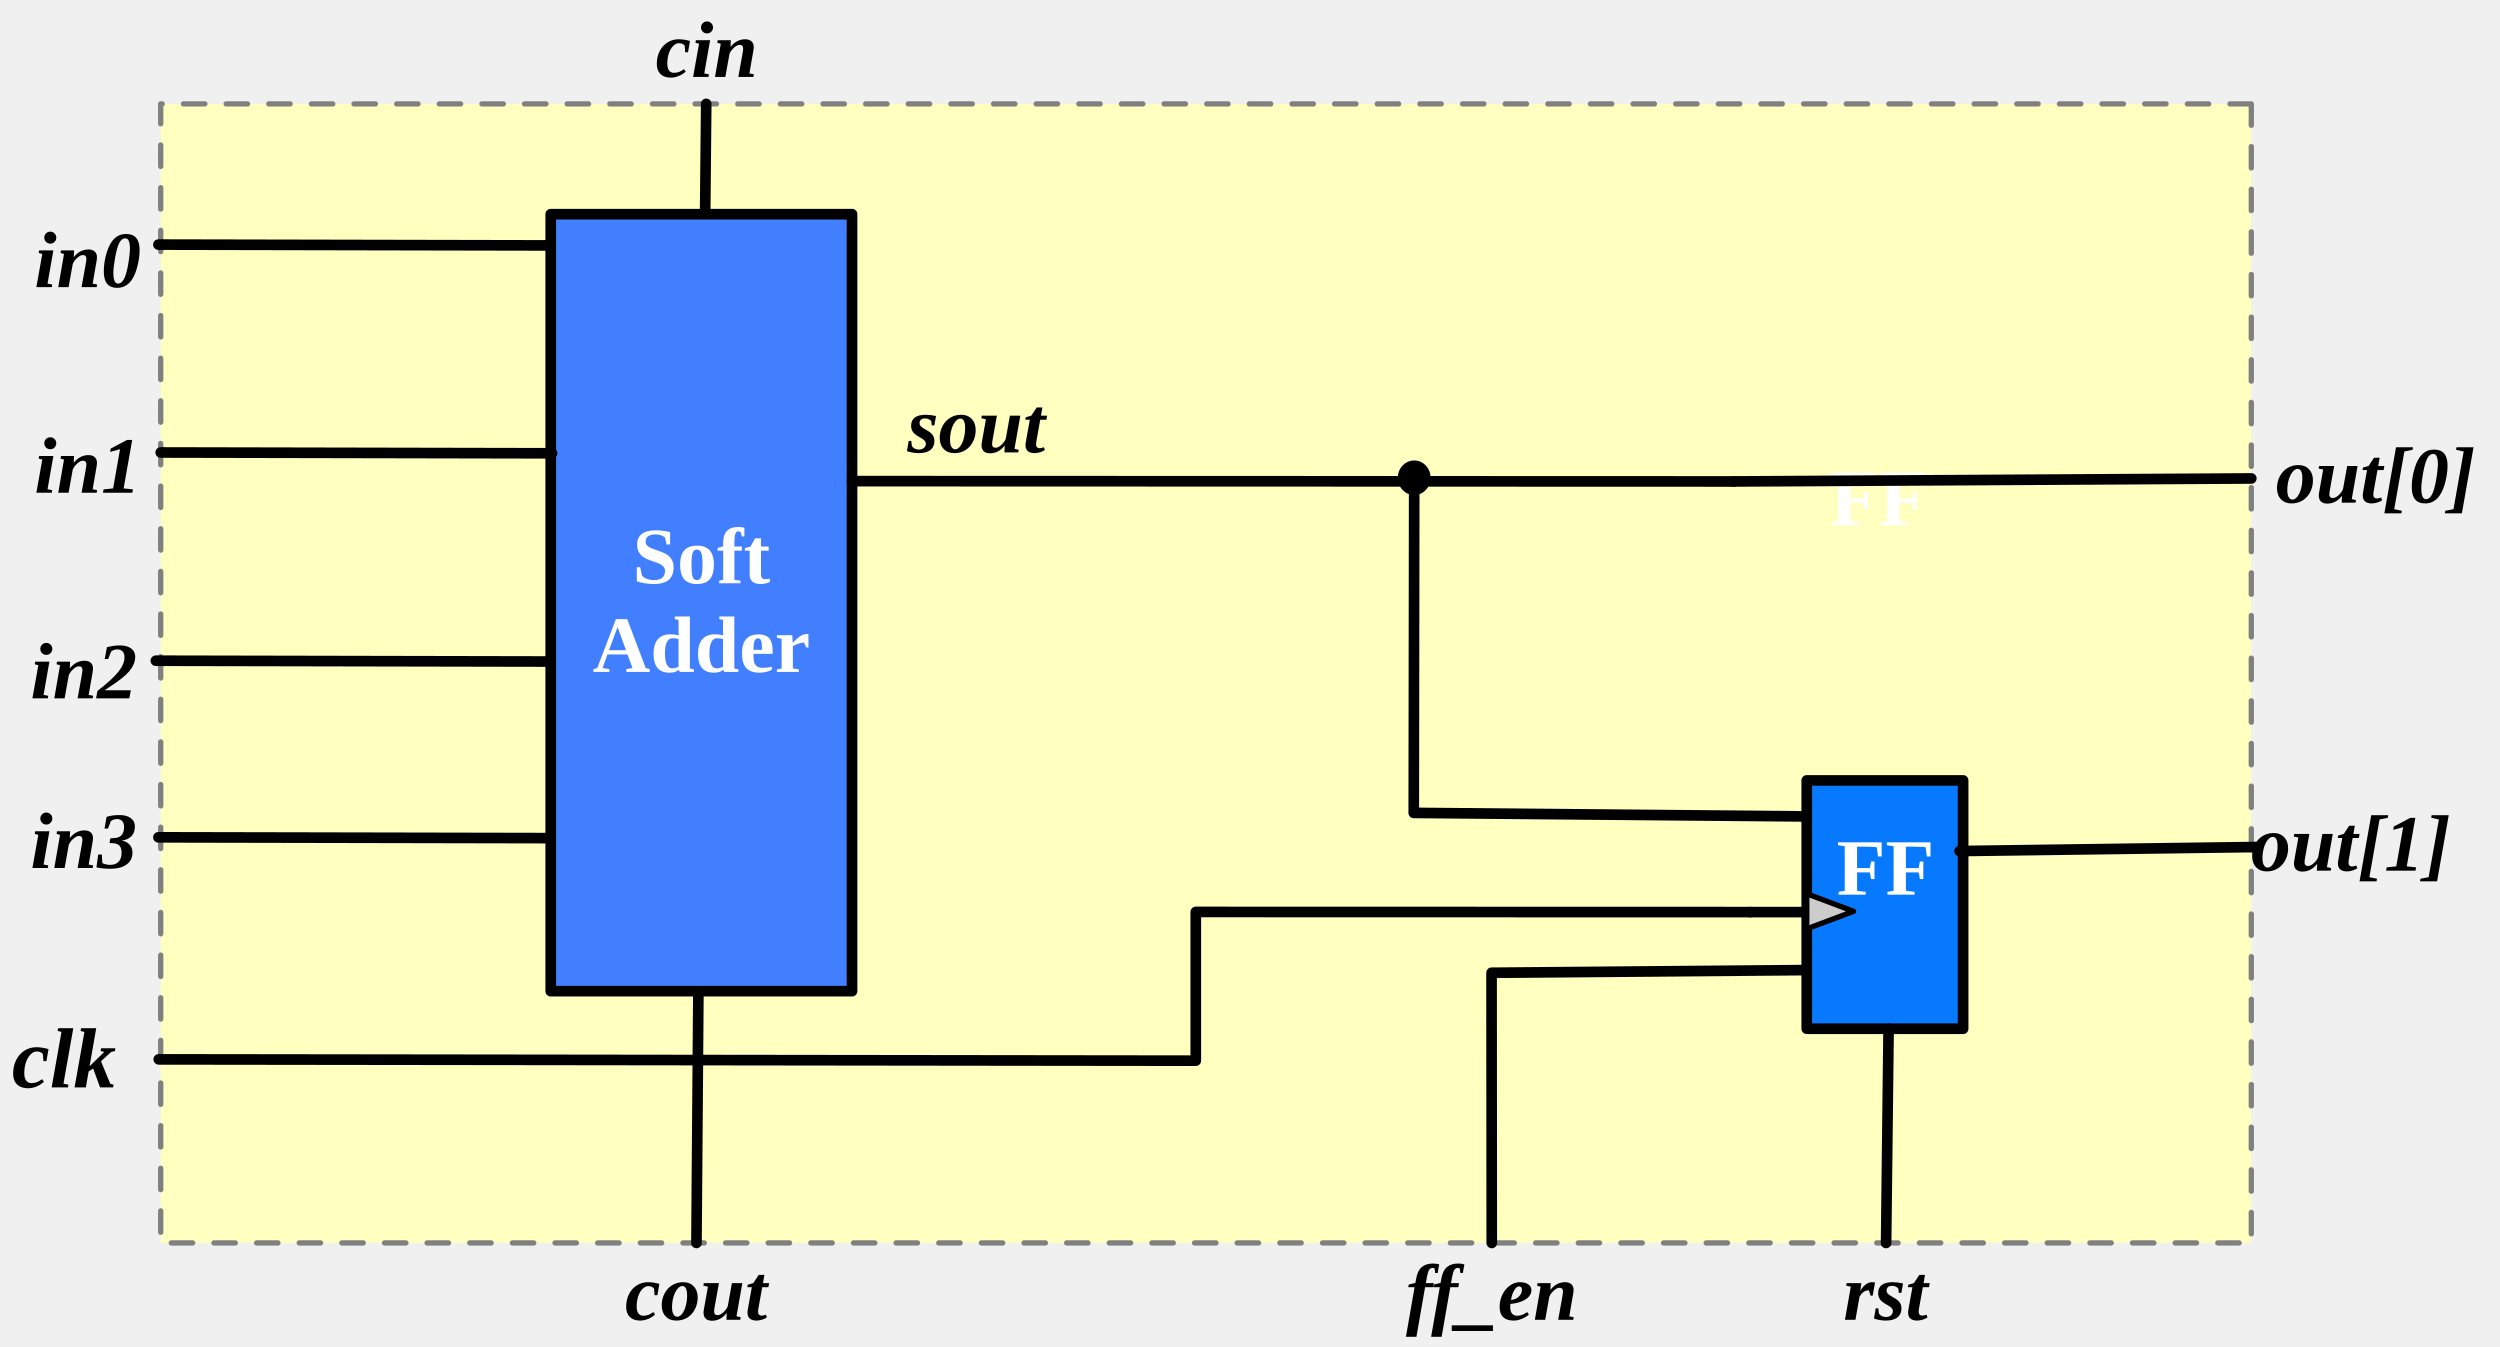
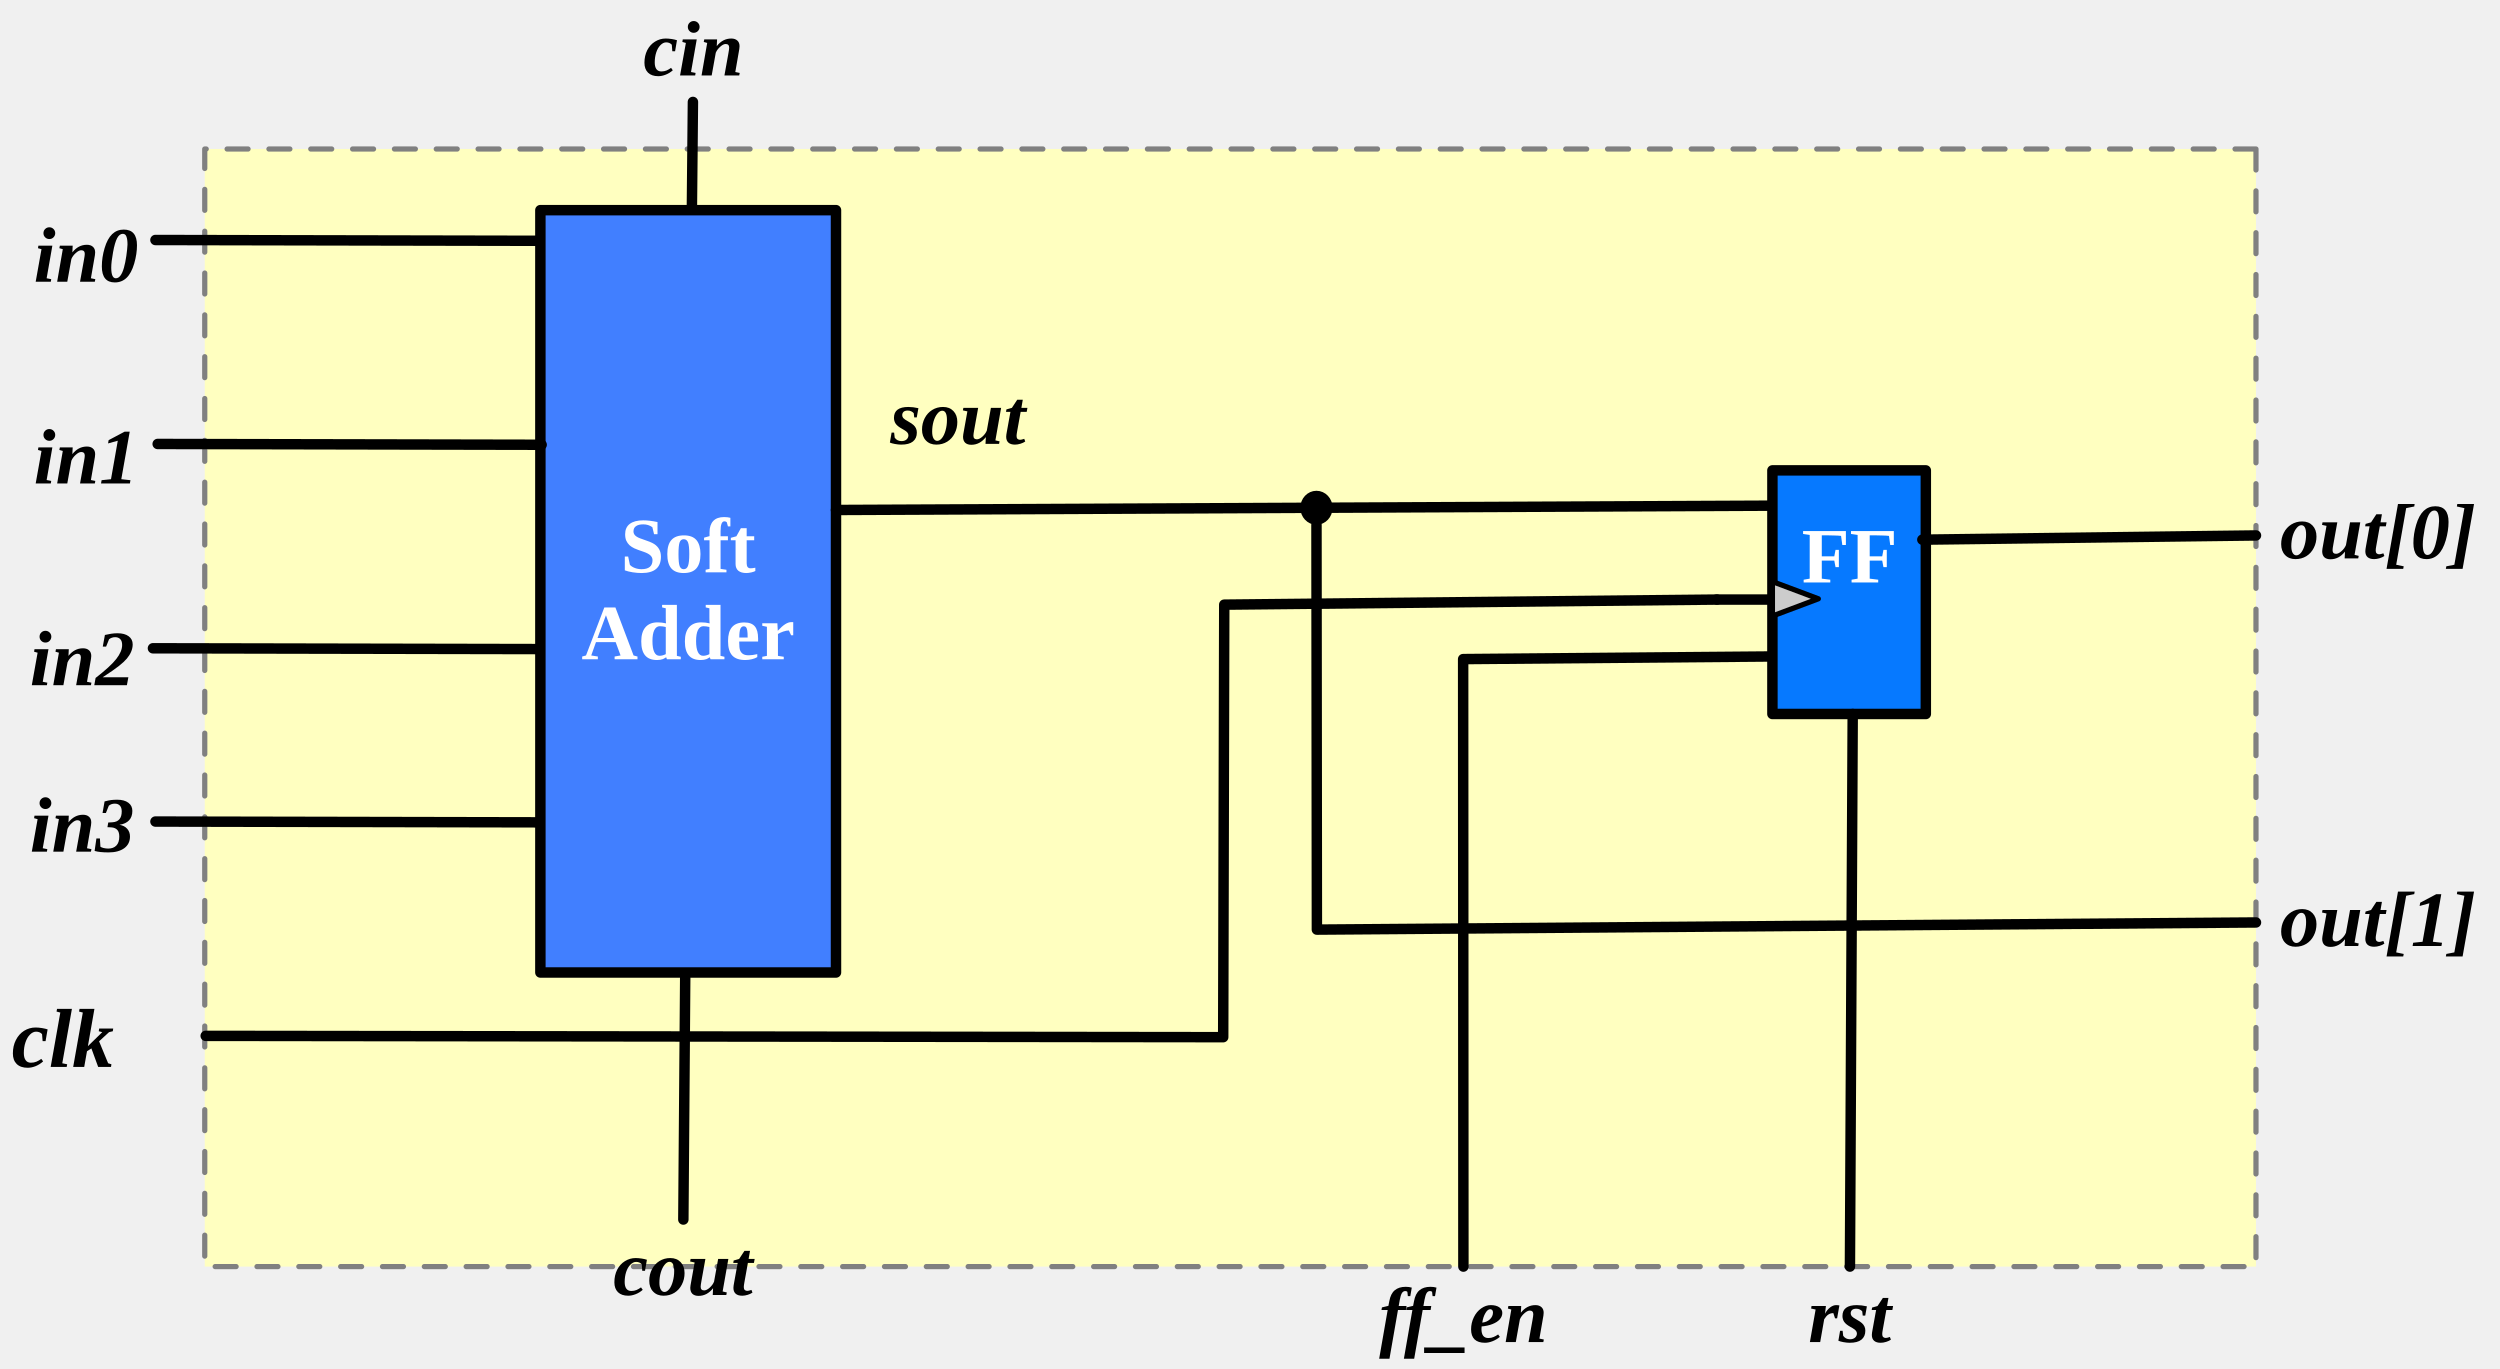
- <svg xmlns="http://www.w3.org/2000/svg" version="1.1" viewBox="131.625 187.22 469.1 252.718" width="469.1" height="252.718">
+ <svg xmlns="http://www.w3.org/2000/svg" version="1.1" viewBox="131.625 187.22 478.1 261.718" width="478.1" height="261.718">
  <defs />
  <g id="ale" stroke-dasharray="none" fill="none" stroke="none" fill-opacity="1" stroke-opacity="1">
+     <g id="ale_bottom">
+       <g id="Graphic_284">
+         <rect x="170.781" y="215.716" width="392.278" height="213.727" fill="#ffffc0" />
+         <path d="M 563.059 215.716 L 170.781 215.716 L 170.781 429.443 L 563.059 429.443 Z" stroke="gray" stroke-linecap="round" stroke-linejoin="round" stroke-dasharray="4.0,4.0" stroke-width="1" />
+       </g>
+     </g>
    <g id="ale_图层_1">
-       <g id="Graphic_195">
-         <rect x="161.781" y="206.716" width="392.278" height="213.727" fill="#ffffc0" />
-         <path d="M 554.059 206.716 L 161.781 206.716 L 161.781 420.443 L 554.059 420.443 Z" stroke="gray" stroke-linecap="round" stroke-linejoin="round" stroke-dasharray="4.0,4.0" stroke-width="1" />
-       </g>
      <g id="Graphic_151">
        <rect x="234.966" y="227.407" width="56.534" height="145.795" fill="#417fff" />
        <rect x="234.966" y="227.407" width="56.534" height="145.795" stroke="black" stroke-linecap="round" stroke-linejoin="round" stroke-width="2" />
        <text transform="translate(239.9664 283.6672)" fill="white">
          <tspan font-family="Times New Roman" font-weight="bold" font-size="15" fill="white" x="10.351" y="13" xml:space="preserve">Soft</tspan>
          <tspan font-family="Times New Roman" font-weight="bold" font-size="15" fill="white" x="2.851" y="29.637" xml:space="preserve">Adder</tspan>
        </text>
      </g>
      <g id="Line_149">
        <line x1="161.781" y1="272.124" x2="235.21" y2="272.277" stroke="black" stroke-linecap="round" stroke-linejoin="round" stroke-width="2" />
      </g>
      <g id="Line_148">
        <line x1="160.875" y1="311.197" x2="234.304" y2="311.349" stroke="black" stroke-linecap="round" stroke-linejoin="round" stroke-width="2" />
      </g>
      <g id="Graphic_97">
        <text transform="translate(137.3314 337.0951)" fill="black">
          <tspan font-family="Times New Roman" font-style="italic" font-weight="bold" font-size="15" fill="black" x="0" y="13" xml:space="preserve">in3</tspan>
        </text>
      </g>
      <g id="Graphic_95">
        <text transform="translate(138.0753 228.0926)" fill="black">
          <tspan font-family="Times New Roman" font-style="italic" font-weight="bold" font-size="15" fill="black" x="0" y="13" xml:space="preserve">in0</tspan>
        </text>
      </g>
      <g id="Graphic_94">
        <text transform="translate(138.0753 266.6768)" fill="black">
          <tspan font-family="Times New Roman" font-style="italic" font-weight="bold" font-size="15" fill="black" x="0" y="13" xml:space="preserve">in1</tspan>
        </text>
      </g>
      <g id="Graphic_93">
        <text transform="translate(137.3314 305.261)" fill="black">
          <tspan font-family="Times New Roman" font-style="italic" font-weight="bold" font-size="15" fill="black" x="0" y="13" xml:space="preserve">in2</tspan>
        </text>
      </g>
-       <g id="Graphic_80">
-         <text transform="translate(475.0388 272.7481)" fill="white">
-           <tspan font-family="Times New Roman" font-weight="bold" font-size="15" fill="white" x="0" y="13" xml:space="preserve">FF</tspan>
-         </text>
-       </g>
-       <g id="Line_77">
-         <line x1="456.921" y1="277.559" x2="554.059" y2="276.998" stroke="black" stroke-linecap="round" stroke-linejoin="round" stroke-width="2" />
-       </g>
-       <g id="Line_67">
-         <line x1="291.5" y1="277.5" x2="456.921" y2="277.559" stroke="black" stroke-linecap="round" stroke-linejoin="round" stroke-width="2" />
-       </g>
-       <g id="Graphic_65">
-         <text transform="translate(558.6422 268.5451)" fill="black">
-           <tspan font-family="Times New Roman" font-style="italic" font-weight="bold" font-size="15" fill="black" x="0" y="13" xml:space="preserve">out[0]</tspan>
-         </text>
-       </g>
      <g id="Line_159">
        <line x1="161.353" y1="233.118" x2="234.782" y2="233.27" stroke="black" stroke-linecap="round" stroke-linejoin="round" stroke-width="2" />
      </g>
      <g id="Graphic_184">
-         <rect x="470.644" y="333.66" width="29.339" height="46.59" fill="#0679ff" />
-         <rect x="470.644" y="333.66" width="29.339" height="46.59" stroke="black" stroke-linecap="round" stroke-linejoin="round" stroke-width="2" />
+         <rect x="470.581" y="277.175" width="29.339" height="46.59" fill="#0679ff" />
+         <rect x="470.581" y="277.175" width="29.339" height="46.59" stroke="black" stroke-linecap="round" stroke-linejoin="round" stroke-width="2" />
      </g>
      <g id="Graphic_182">
-         <text transform="translate(476.2588 342.1005)" fill="white">
+         <text transform="translate(476.1959 285.6152)" fill="white">
          <tspan font-family="Times New Roman" font-weight="bold" font-size="15" fill="white" x="0" y="13" xml:space="preserve">FF</tspan>
        </text>
      </g>
      <g id="Line_180">
-         <line x1="499.316" y1="346.911" x2="555.001" y2="346.153" stroke="black" stroke-linecap="round" stroke-linejoin="round" stroke-width="2" />
+         <line x1="499.253" y1="290.426" x2="563.059" y2="289.619" stroke="black" stroke-linecap="round" stroke-linejoin="round" stroke-width="2" />
      </g>
      <g id="Line_179">
-         <path d="M 396.982 280.114 L 396.904 339.75 L 470.143 340.411" stroke="black" stroke-linecap="round" stroke-linejoin="round" stroke-width="2" />
+         <line x1="291.5" y1="284.75" x2="470.08" y2="283.926" stroke="black" stroke-linecap="round" stroke-linejoin="round" stroke-width="2" />
      </g>
      <g id="Line_173">
-         <line x1="460.029" y1="358.367" x2="470.143" y2="358.367" stroke="black" stroke-linecap="round" stroke-linejoin="round" stroke-width="2" />
+         <line x1="459.966" y1="301.881" x2="470.08" y2="301.881" stroke="black" stroke-linecap="round" stroke-linejoin="round" stroke-width="2" />
      </g>
      <g id="Graphic_167">
-         <text transform="translate(553.9856 337.5928)" fill="black">
-           <tspan font-family="Times New Roman" font-style="italic" font-weight="bold" font-size="15" fill="black" x="0" y="13" xml:space="preserve">out[1]</tspan>
+         <text transform="translate(567.6422 281.0053)" fill="black">
+           <tspan font-family="Times New Roman" font-style="italic" font-weight="bold" font-size="15" fill="black" x="0" y="13" xml:space="preserve">out[0]</tspan>
        </text>
      </g>
      <g id="Graphic_187">
        <text transform="translate(301.8836 259.1087)" fill="black">
          <tspan font-family="Times New Roman" font-style="italic" font-weight="bold" font-size="15" fill="black" x="0" y="13" xml:space="preserve">sout</tspan>
        </text>
      </g>
      <g id="Line_190">
        <line x1="161.353" y1="344.334" x2="234.782" y2="344.486" stroke="black" stroke-linecap="round" stroke-linejoin="round" stroke-width="2" />
      </g>
      <g id="Graphic_232">
        <text transform="translate(133.8538 377.2651)" fill="black">
          <tspan font-family="Times New Roman" font-style="italic" font-weight="bold" font-size="16" fill="black" x="0" y="14" xml:space="preserve">clk</tspan>
        </text>
      </g>
      <g id="Line_233">
-         <path d="M 161.416 386 L 356 386.25 L 356 358.339 L 460.029 358.367" stroke="black" stroke-linecap="round" stroke-linejoin="round" stroke-width="2" />
+         <path d="M 170.964 385.319 L 365.548 385.569 L 365.75 302.854 L 459.966 301.881" stroke="black" stroke-linecap="round" stroke-linejoin="round" stroke-width="2" />
      </g>
      <g id="Graphic_237">
-         <path d="M 470.644 354.923 L 479.425 358.219 L 470.644 361.516 Z" fill="#ccc" />
-         <path d="M 470.644 354.923 L 479.425 358.219 L 470.644 361.516 Z" stroke="black" stroke-linecap="round" stroke-linejoin="round" stroke-width="1" />
+         <path d="M 470.581 298.438 L 479.362 301.734 L 470.581 305.03 Z" fill="#ccc" />
+         <path d="M 470.581 298.438 L 479.362 301.734 L 470.581 305.03 Z" stroke="black" stroke-linecap="round" stroke-linejoin="round" stroke-width="1" />
      </g>
      <g id="Line_245">
        <line x1="264.139" y1="206.716" x2="263.948" y2="226.407" stroke="black" stroke-linecap="round" stroke-linejoin="round" stroke-width="2" />
      </g>
      <g id="Graphic_246">
        <text transform="translate(254.6496 188.6497)" fill="black">
          <tspan font-family="Times New Roman" font-style="italic" font-weight="bold" font-size="15" fill="black" x="0" y="13" xml:space="preserve">cin</tspan>
        </text>
      </g>
      <g id="Line_249">
        <line x1="262.664" y1="374.202" x2="262.308" y2="420.443" stroke="black" stroke-linecap="round" stroke-linejoin="round" stroke-width="2" />
      </g>
      <g id="Graphic_259">
        <text transform="translate(248.8996 421.8724)" fill="black">
          <tspan font-family="Times New Roman" font-style="italic" font-weight="bold" font-size="15" fill="black" x="0" y="13" xml:space="preserve">cout</tspan>
        </text>
      </g>
      <g id="Graphic_261">
-         <text transform="translate(477.5003 421.8724)" fill="black">
+         <text transform="translate(477.4373 430.8724)" fill="black">
          <tspan font-family="Times New Roman" font-style="italic" font-weight="bold" font-size="15" fill="black" x="0" y="13" xml:space="preserve">rst</tspan>
        </text>
      </g>
      <g id="Graphic_265">
-         <text transform="translate(395.4346 421.8724)" fill="black">
+         <text transform="translate(395.378 430.8724)" fill="black">
          <tspan font-family="Times New Roman" font-style="italic" font-weight="bold" font-size="15" fill="black" x="0" y="13" xml:space="preserve">ff_en</tspan>
        </text>
      </g>
      <g id="Graphic_279">
-         <ellipse cx="396.986" cy="276.864" rx="2.582" ry="2.75" fill="black" />
-         <ellipse cx="396.986" cy="276.864" rx="2.582" ry="2.75" stroke="black" stroke-linecap="round" stroke-linejoin="round" stroke-width="1" />
+         <ellipse cx="383.385" cy="284.326" rx="2.582" ry="2.75" fill="black" />
+         <ellipse cx="383.385" cy="284.326" rx="2.582" ry="2.75" stroke="black" stroke-linecap="round" stroke-linejoin="round" stroke-width="1" />
      </g>
      <g id="Line_280">
-         <path d="M 411.537 420.443 L 411.5 369.75 L 470.143 369.25" stroke="black" stroke-linecap="round" stroke-linejoin="round" stroke-width="2" />
+         <path d="M 411.484 429.443 L 411.437 313.265 L 470.08 312.765" stroke="black" stroke-linecap="round" stroke-linejoin="round" stroke-width="2" />
      </g>
      <g id="Line_281">
-         <line x1="485.534" y1="420.443" x2="486" y2="380.25" stroke="black" stroke-linecap="round" stroke-linejoin="round" stroke-width="2" />
+         <line x1="485.407" y1="429.443" x2="485.937" y2="323.765" stroke="black" stroke-linecap="round" stroke-linejoin="round" stroke-width="2" />
+       </g>
+       <g id="Line_283">
+         <path d="M 383.388 287.576 L 383.467 365 L 563.059 363.632" stroke="black" stroke-linecap="round" stroke-linejoin="round" stroke-width="2" />
+       </g>
+       <g id="Graphic_282">
+         <text transform="translate(567.6422 355.1354)" fill="black">
+           <tspan font-family="Times New Roman" font-style="italic" font-weight="bold" font-size="15" fill="black" x="0" y="13" xml:space="preserve">out[1]</tspan>
+         </text>
      </g>
    </g>
  </g>
</svg>
